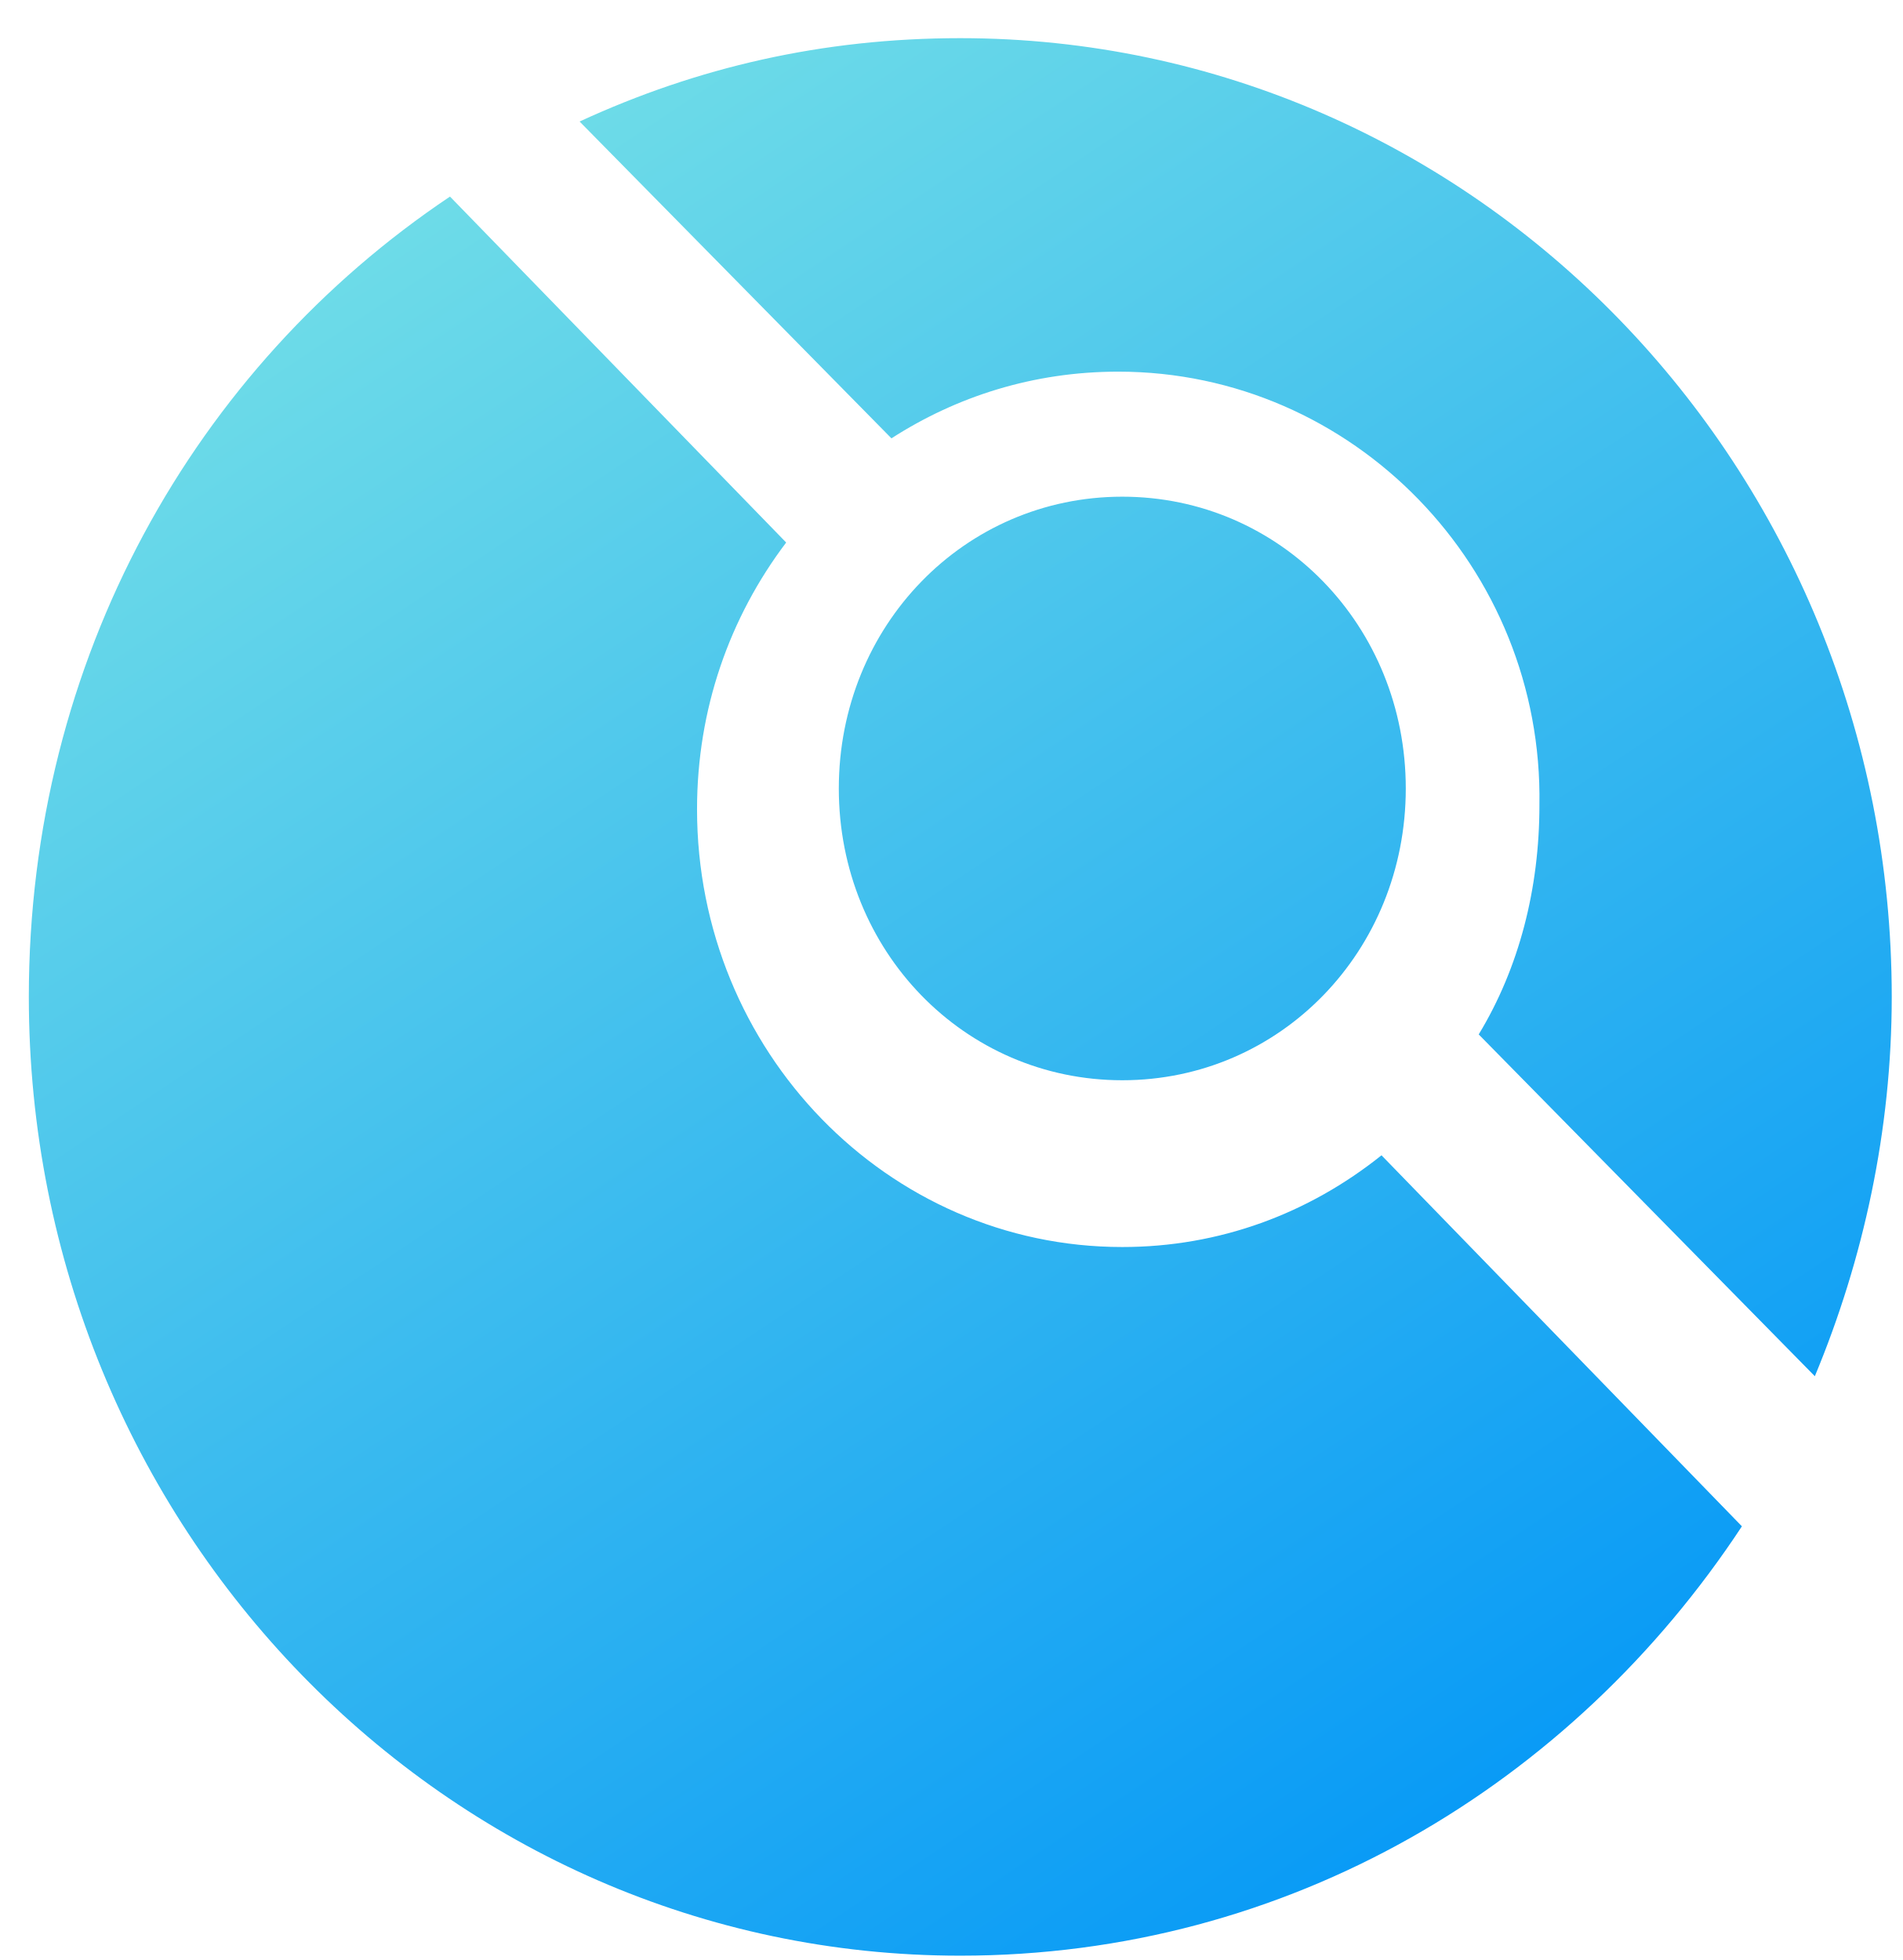
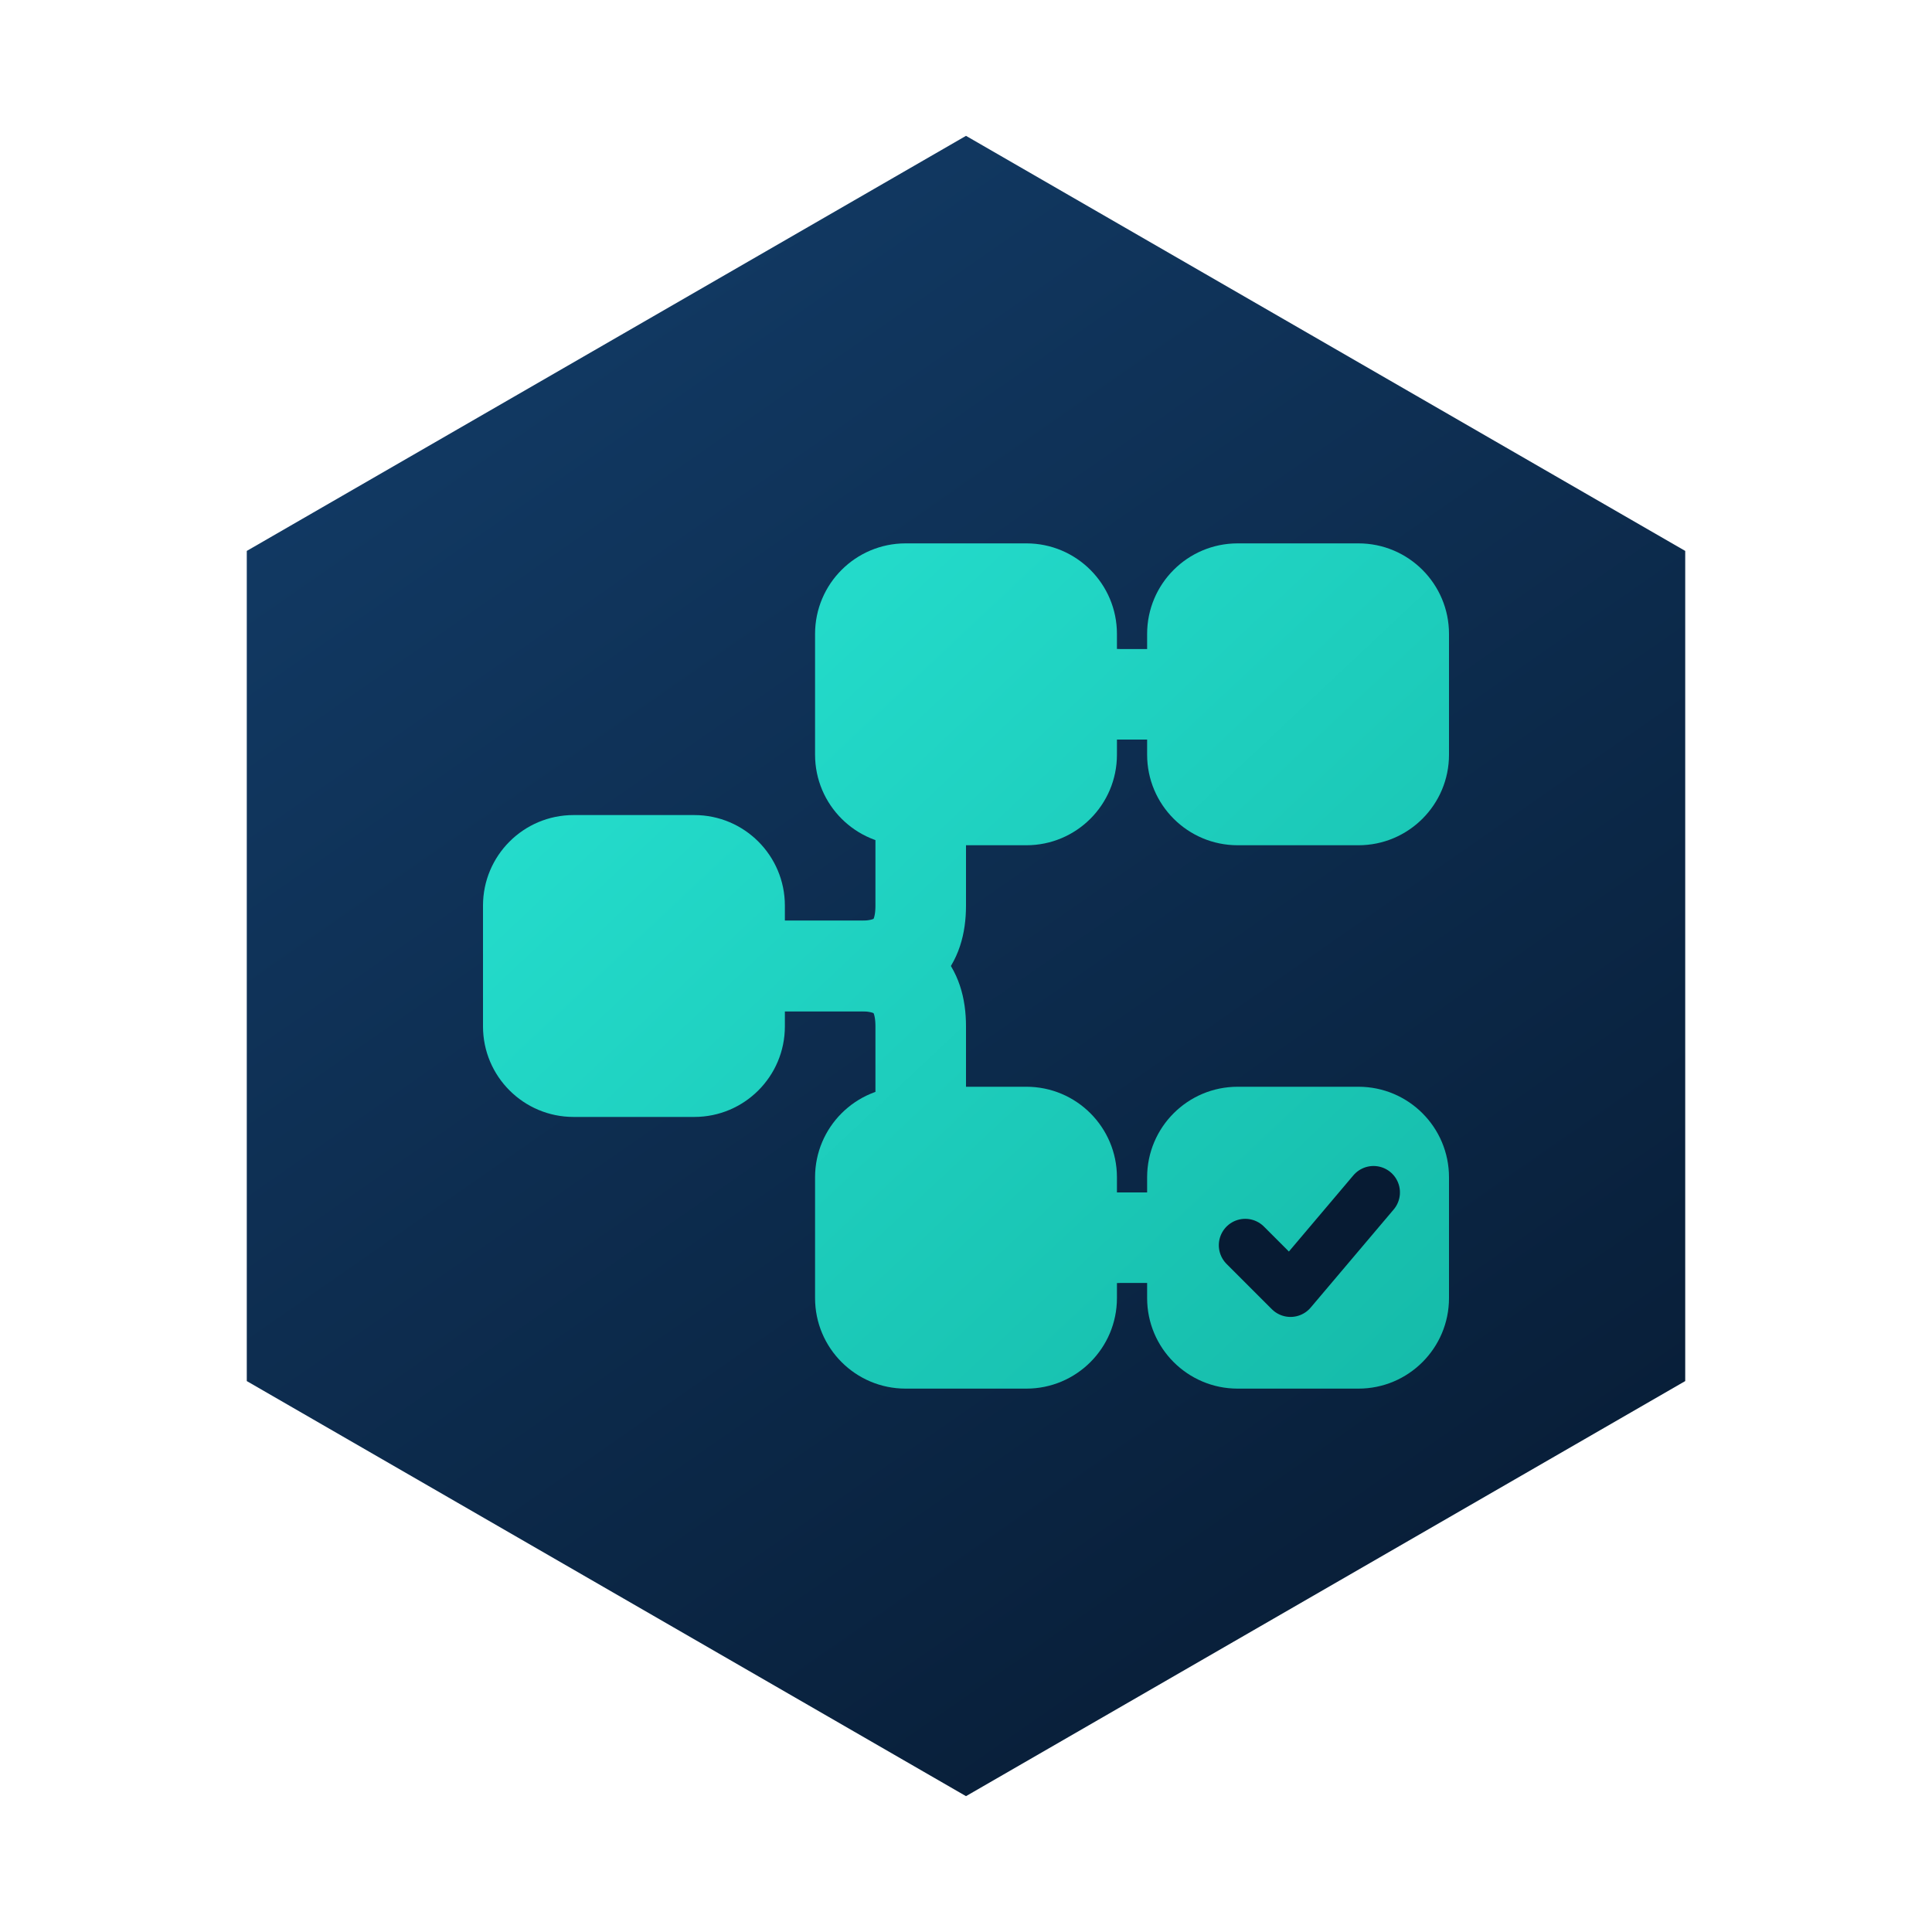
- <svg xmlns="http://www.w3.org/2000/svg" width="33" height="34" viewBox="0 0 33 34" fill="none">
-   <path fill-rule="evenodd" clip-rule="evenodd" d="M32.812 17.293C32.812 19.607 32.321 21.849 31.478 23.873L25.648 17.944C26.35 16.787 26.701 15.413 26.701 13.967C26.771 9.845 23.47 6.447 19.396 6.447C17.921 6.447 16.586 6.88 15.462 7.604L10.053 2.108C12.09 1.168 14.268 0.662 16.656 0.662C25.577 0.662 32.812 8.11 32.812 17.293ZM7.805 3.41L13.636 9.411C12.652 10.713 12.09 12.304 12.09 14.039C12.09 18.233 15.392 21.632 19.466 21.632C21.152 21.632 22.697 21.053 23.962 20.041L30.213 26.477C27.263 30.96 22.346 33.925 16.656 33.925C7.735 33.925 0.5 26.477 0.5 17.293C0.5 11.436 3.38 6.374 7.805 3.41ZM19.466 18.739C22.206 18.739 24.383 16.498 24.383 13.678C24.383 10.858 22.206 8.616 19.466 8.616C16.727 8.616 14.549 10.858 14.549 13.678C14.549 16.498 16.727 18.739 19.466 18.739Z" fill="url(#paint0_linear)" />
+ <svg xmlns="http://www.w3.org/2000/svg" width="256" height="256" viewBox="0 0 256 256" fill="none" role="img" aria-label="MiniCI Logo">
  <defs>
-     <linearGradient id="paint0_linear" x1="6.89" y1="1.73" x2="27.869" y2="33.277" gradientUnits="userSpaceOnUse">
-       <stop stop-color="#73DFE7" />
-       <stop offset="1" stop-color="#0095F7" />
+     <linearGradient id="badge" x1="64" y1="28" x2="206" y2="232" gradientUnits="userSpaceOnUse">
+       <stop offset="0" stop-color="#123B66" />
+       <stop offset="1" stop-color="#071B33" />
+     </linearGradient>
+     <linearGradient id="teal" x1="72" y1="64" x2="196" y2="196" gradientUnits="userSpaceOnUse">
+       <stop offset="0" stop-color="#27E3D3" />
+       <stop offset="1" stop-color="#14B8A6" />
    </linearGradient>
  </defs>
+   <path d="M128 18 L223.3 73 L223.3 183 L128 238 L32.7 183 L32.7 73 Z" fill="url(#badge)" />
+   <path d="M104 128 H114 Q122 128 122 120 V104 Q122 92 134 92 H148" stroke="url(#teal)" stroke-width="12" stroke-linecap="round" stroke-linejoin="round" fill="none" />
+   <path d="M104 128 H114 Q122 128 122 136 V152 Q122 164 134 164 H148" stroke="url(#teal)" stroke-width="12" stroke-linecap="round" stroke-linejoin="round" fill="none" />
+   <path d="M148 92 H152" stroke="url(#teal)" stroke-width="12" stroke-linecap="round" stroke-linejoin="round" fill="none" />
+   <path d="M148 164 H152" stroke="url(#teal)" stroke-width="12" stroke-linecap="round" stroke-linejoin="round" fill="none" />
+   <rect x="64" y="108" width="40" height="40" rx="12" fill="url(#teal)" />
+   <rect x="108" y="72" width="40" height="40" rx="12" fill="url(#teal)" />
+   <rect x="152" y="72" width="40" height="40" rx="12" fill="url(#teal)" />
+   <rect x="108" y="144" width="40" height="40" rx="12" fill="url(#teal)" />
+   <rect x="152" y="144" width="40" height="40" rx="12" fill="url(#teal)" />
+   <path d="M165 165 L171 171 L182 158" stroke="#071B33" stroke-width="7" stroke-linecap="round" stroke-linejoin="round" fill="none" />
</svg>
